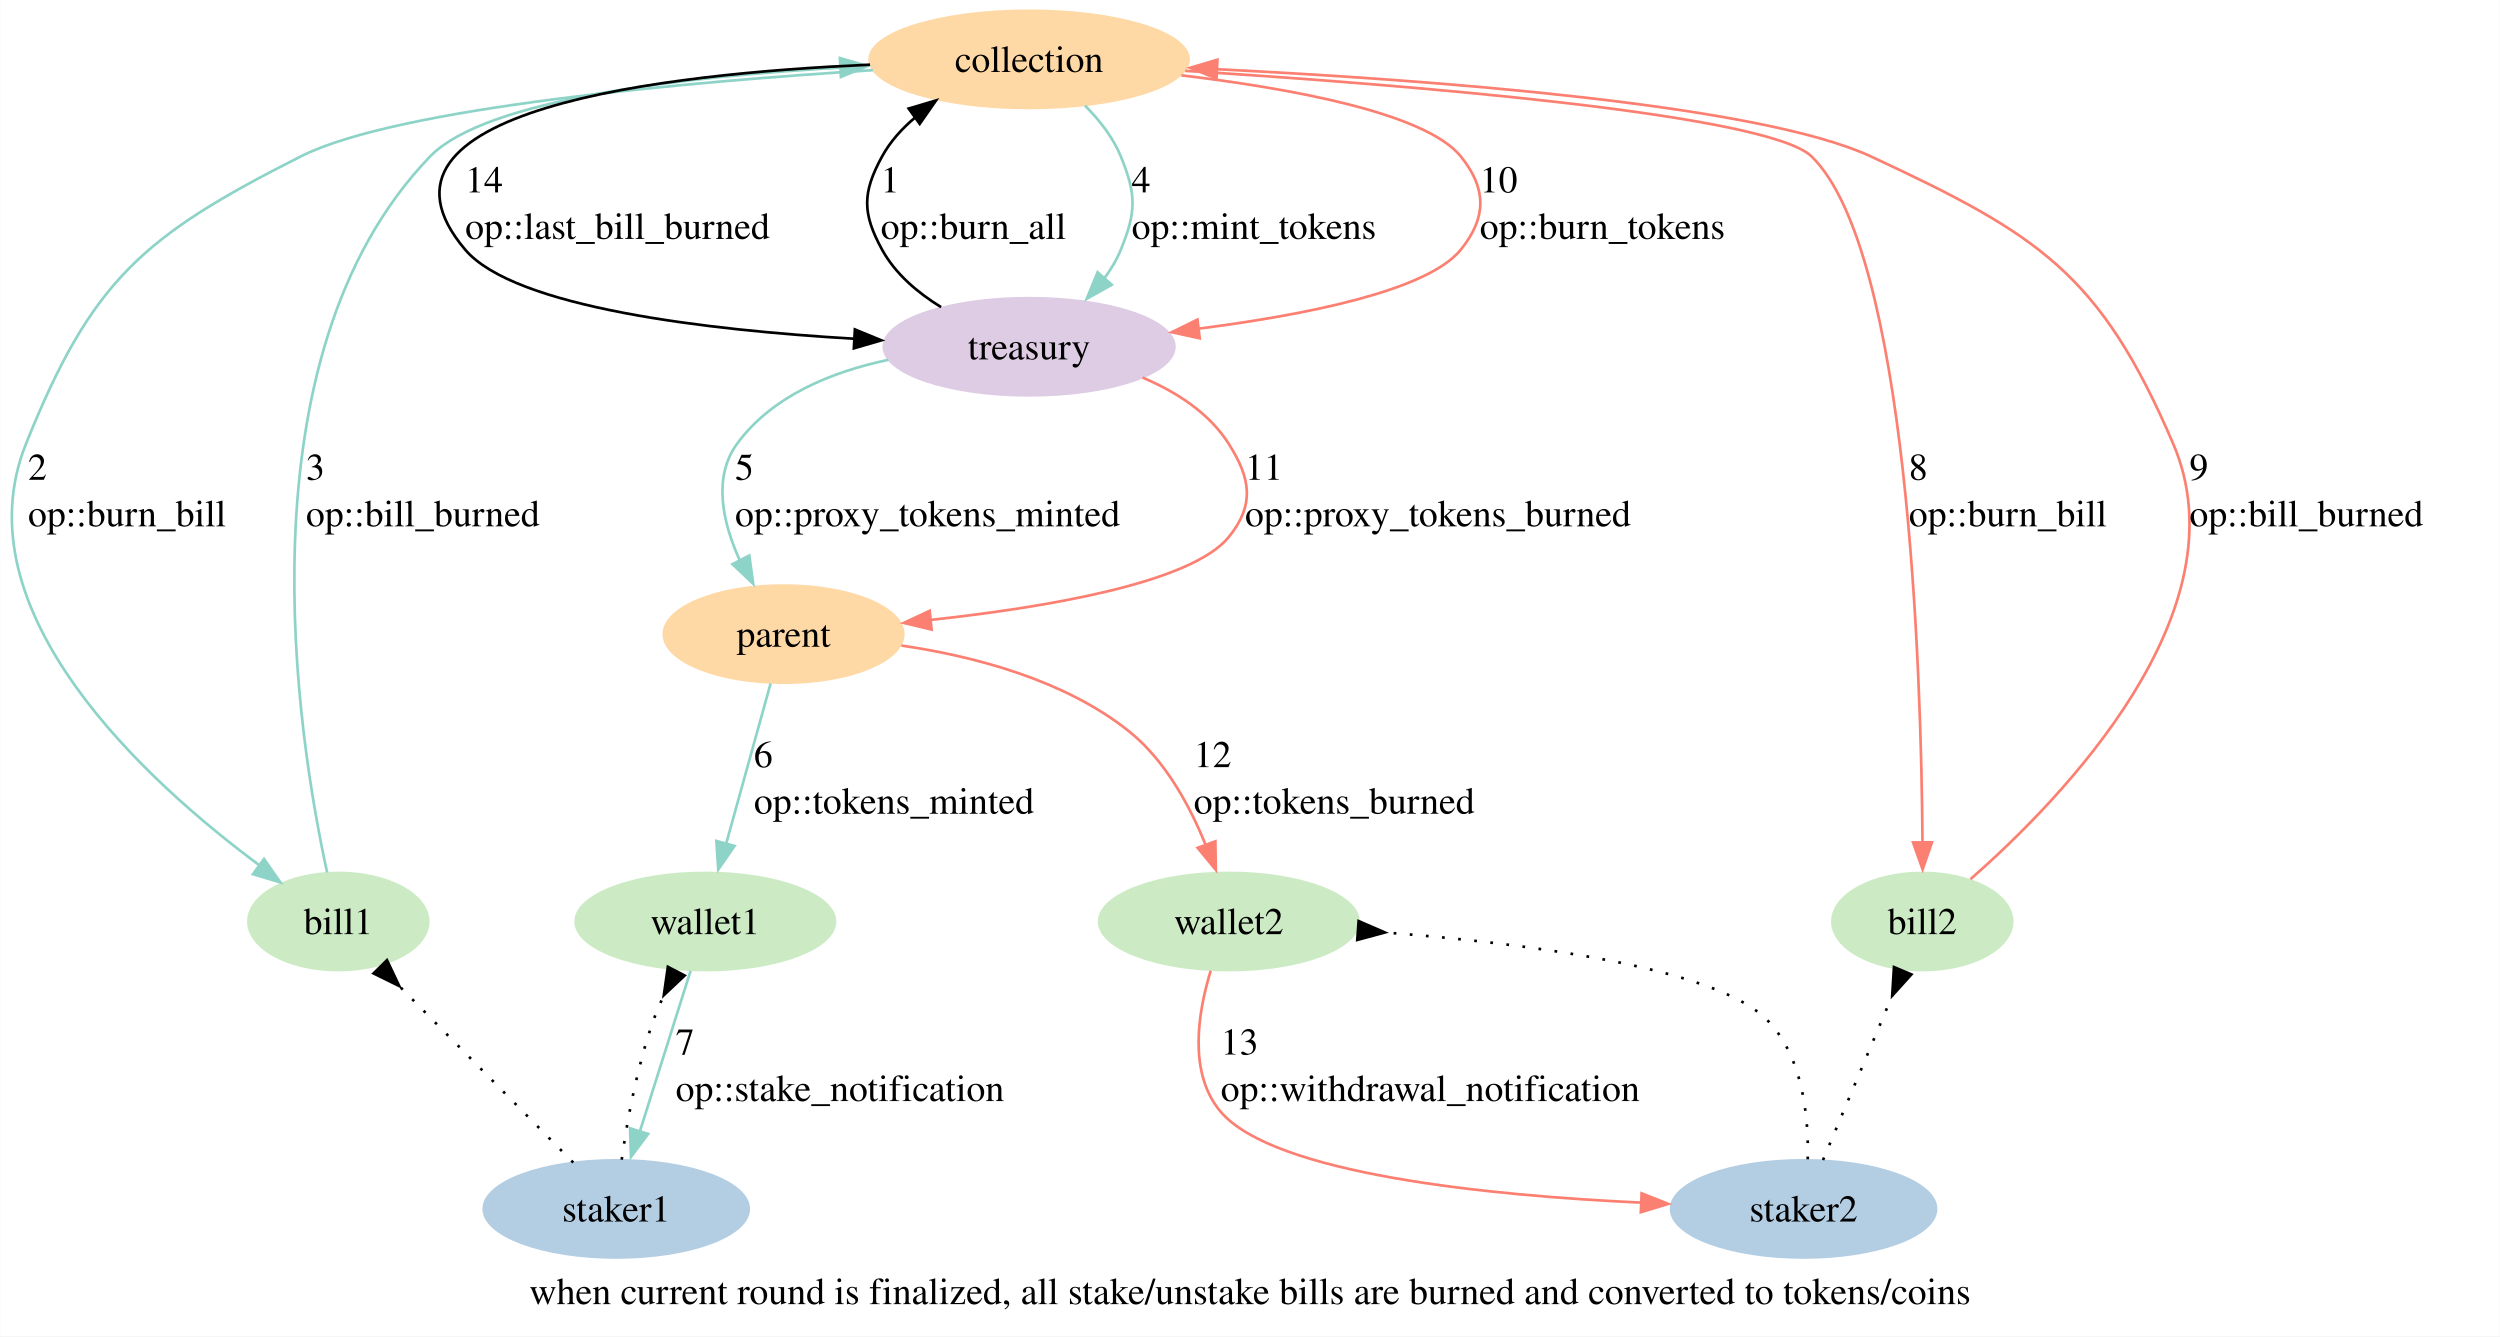
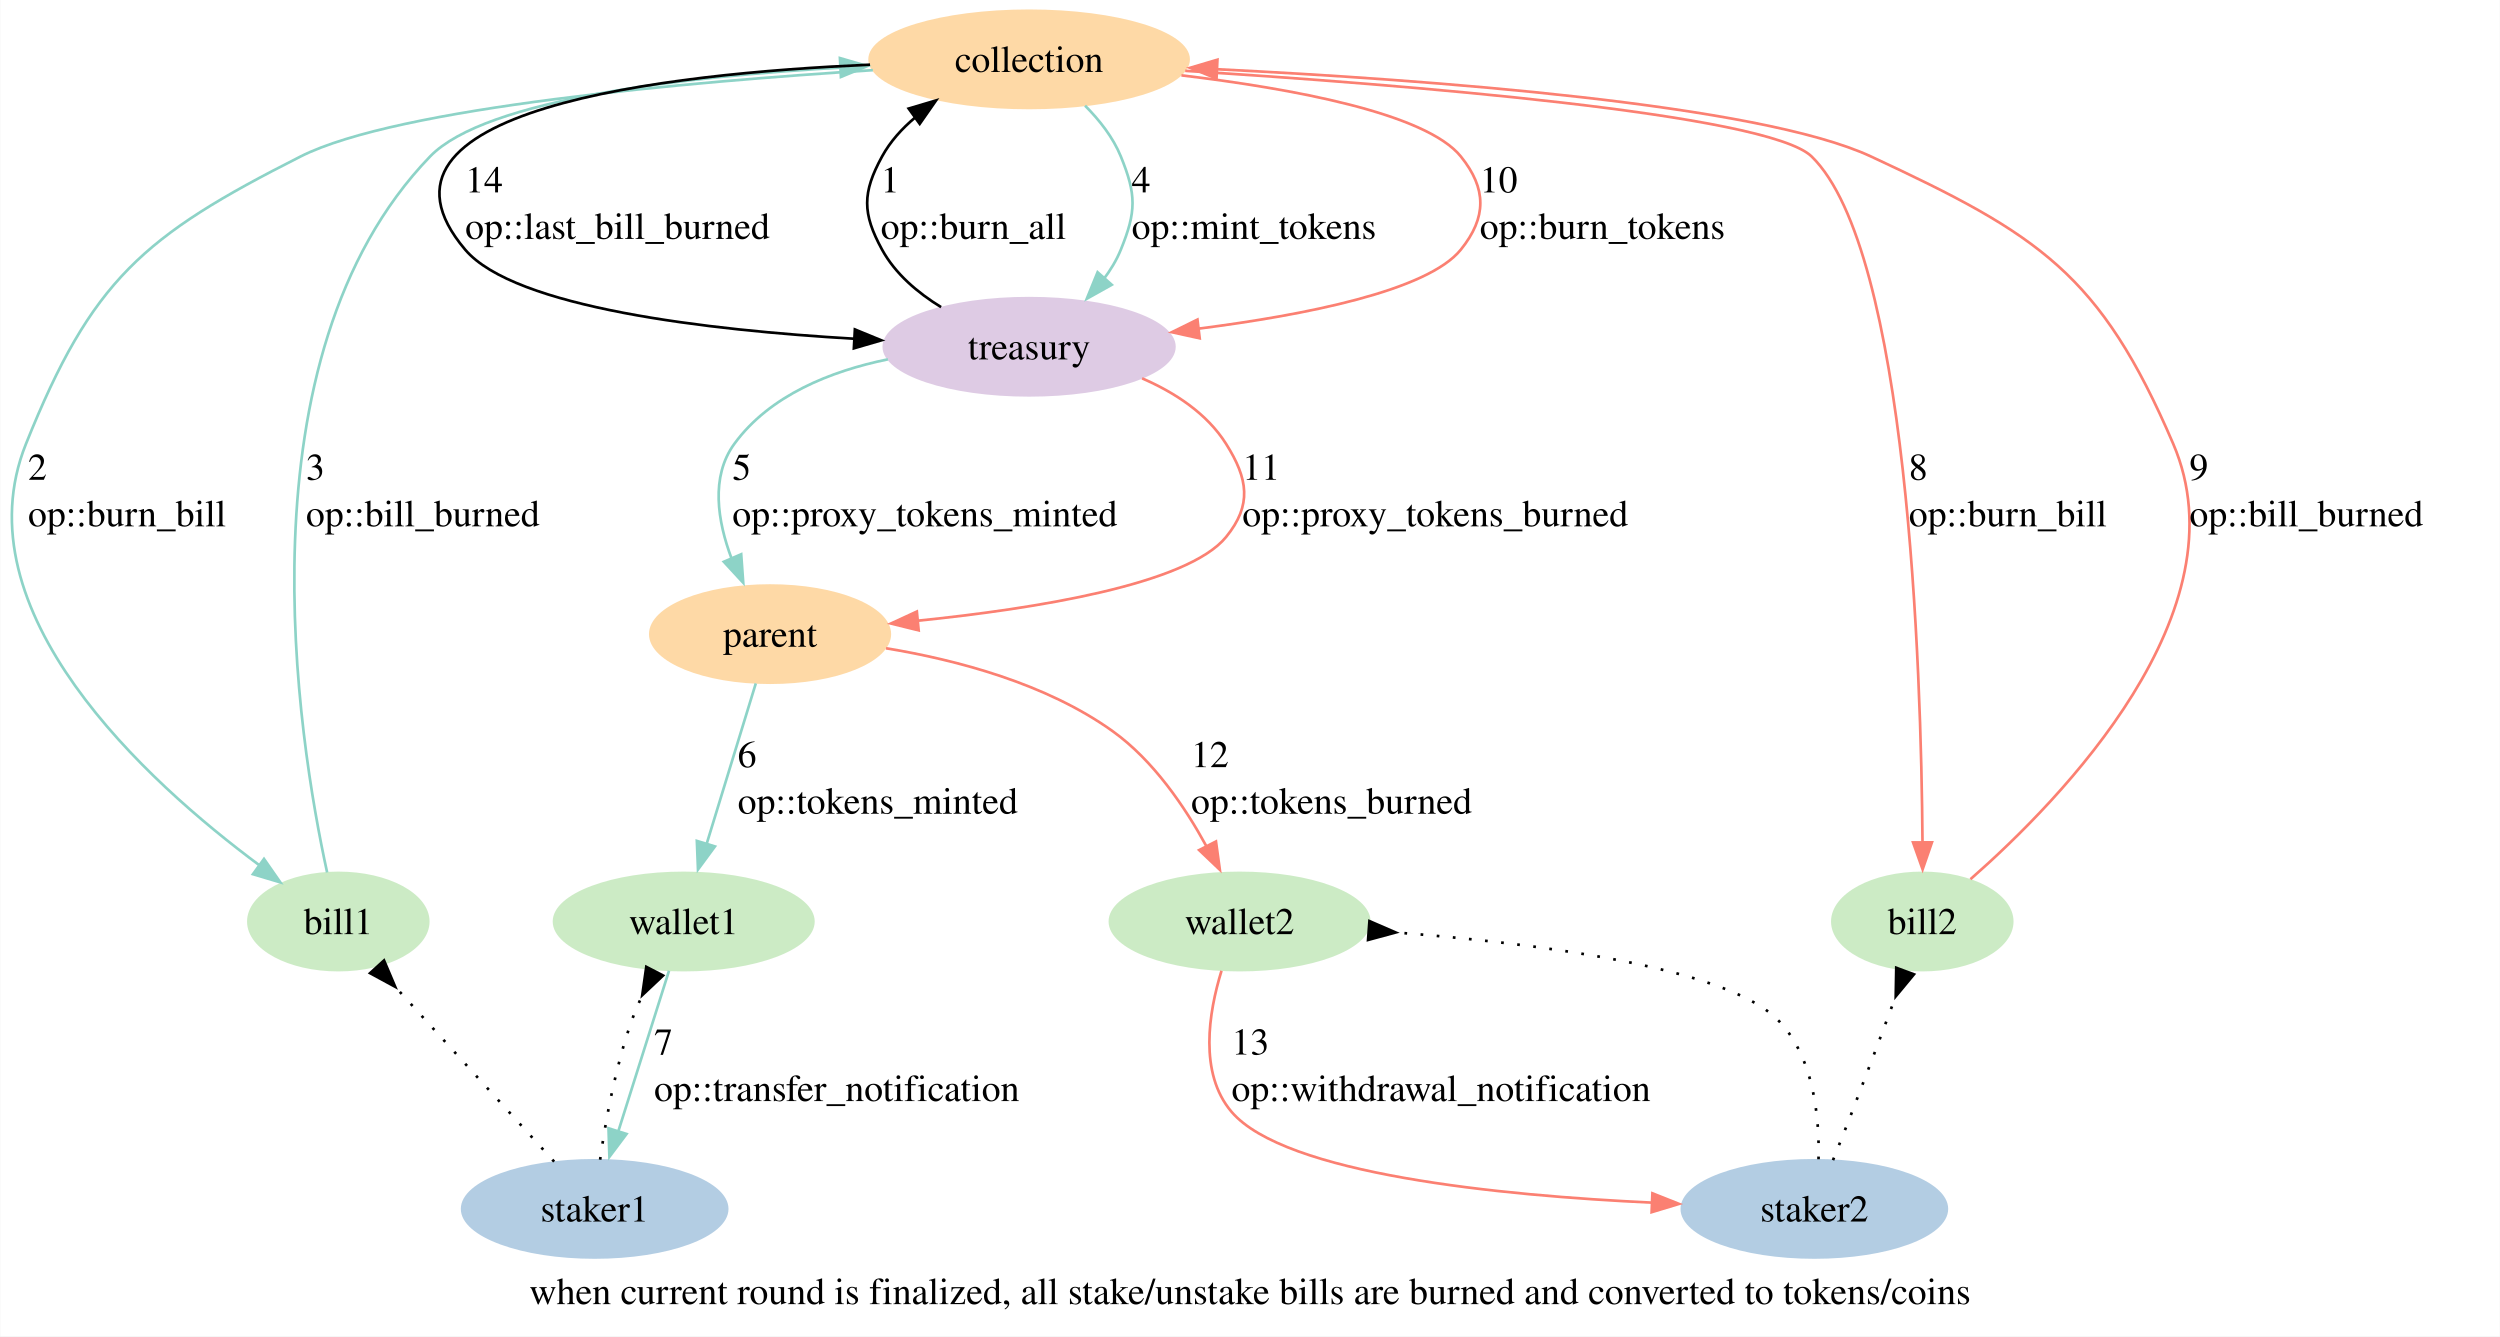
<svg xmlns="http://www.w3.org/2000/svg" width="926pt" height="495pt" viewBox="0.00 0.00 926.28 495.25">
  <g id="graph0" class="graph" transform="scale(1 1) rotate(0) translate(4 491.25)">
    <polygon fill="white" stroke="none" points="-4,4 -4,-491.25 922.28,-491.25 922.28,4 -4,4" />
    <text text-anchor="middle" x="459.14" y="-7.95" font-family="Times,serif" font-size="14.00">when current round is finalized, all stake/unstake bills are burned and converted to tokens/coins</text>
    <g id="node1" class="node">
-       <ellipse fill="#b3cde3" stroke="#b3cde3" cx="224.28" cy="-43.25" rx="49.1" ry="18" />
-       <text text-anchor="middle" x="224.28" y="-38.58" font-family="Times,serif" font-size="14.00">staker1</text>
+       <ellipse fill="#b3cde3" stroke="#b3cde3" cx="216.28" cy="-43.25" rx="49.1" ry="18" />
+       <text text-anchor="middle" x="216.28" y="-38.58" font-family="Times,serif" font-size="14.00">staker1</text>
    </g>
    <g id="node3" class="node">
-       <ellipse fill="#ccebc5" stroke="#ccebc5" cx="257.28" cy="-149.75" rx="48.05" ry="18" />
-       <text text-anchor="middle" x="257.28" y="-145.07" font-family="Times,serif" font-size="14.00">wallet1</text>
+       <ellipse fill="#ccebc5" stroke="#ccebc5" cx="249.28" cy="-149.75" rx="48.05" ry="18" />
+       <text text-anchor="middle" x="249.28" y="-145.07" font-family="Times,serif" font-size="14.00">wallet1</text>
    </g>
    <g id="edge1" class="edge">
-       <path fill="none" stroke="black" stroke-dasharray="1,5" d="M226.3,-61.49C228.31,-75.79 232.03,-96.51 238.28,-113.75 239.39,-116.8 240.73,-119.92 242.18,-122.96" />
-       <polygon fill="black" stroke="black" points="243.41,-132.95 241.92,-122.46 249.63,-129.73 243.41,-132.95" />
+       <path fill="none" stroke="black" stroke-dasharray="1,5" d="M218.3,-61.49C220.31,-75.79 224.03,-96.51 230.28,-113.75 231.39,-116.8 232.73,-119.92 234.18,-122.96" />
+       <polygon fill="black" stroke="black" points="235.41,-132.95 233.92,-122.46 241.63,-129.73 235.41,-132.95" />
    </g>
    <g id="node5" class="node">
      <ellipse fill="#ccebc5" stroke="#ccebc5" cx="121.28" cy="-149.75" rx="33.32" ry="18" />
      <text text-anchor="middle" x="121.28" y="-145.07" font-family="Times,serif" font-size="14.00">bill1</text>
    </g>
    <g id="edge2" class="edge">
-       <path fill="none" stroke="black" stroke-dasharray="1,5" d="M208.34,-60.42C190.97,-78.05 163.04,-106.39 143.51,-126.2" />
-       <polygon fill="black" stroke="black" points="134.34,-130.52 143.85,-125.85 139.32,-135.43 134.34,-130.52" />
+       <path fill="none" stroke="black" stroke-dasharray="1,5" d="M201.26,-60.77C185.28,-78.36 159.86,-106.31 141.98,-125.98" />
+       <polygon fill="black" stroke="black" points="133.05,-130.61 142.36,-125.56 138.22,-135.32 133.05,-130.61" />
    </g>
    <g id="node2" class="node">
-       <ellipse fill="#b3cde3" stroke="#b3cde3" cx="664.28" cy="-43.25" rx="49.1" ry="18" />
-       <text text-anchor="middle" x="664.28" y="-38.58" font-family="Times,serif" font-size="14.00">staker2</text>
+       <ellipse fill="#b3cde3" stroke="#b3cde3" cx="668.28" cy="-43.25" rx="49.1" ry="18" />
+       <text text-anchor="middle" x="668.28" y="-38.58" font-family="Times,serif" font-size="14.00">staker2</text>
    </g>
    <g id="node4" class="node">
-       <ellipse fill="#ccebc5" stroke="#ccebc5" cx="451.28" cy="-149.75" rx="48.05" ry="18" />
-       <text text-anchor="middle" x="451.28" y="-145.07" font-family="Times,serif" font-size="14.00">wallet2</text>
+       <ellipse fill="#ccebc5" stroke="#ccebc5" cx="455.28" cy="-149.75" rx="48.05" ry="18" />
+       <text text-anchor="middle" x="455.28" y="-145.07" font-family="Times,serif" font-size="14.00">wallet2</text>
    </g>
    <g id="edge3" class="edge">
-       <path fill="none" stroke="black" stroke-dasharray="1,5" d="M665.83,-61.64C666.22,-77.47 664.02,-100.34 650.28,-113.75 630.57,-132.98 560.16,-141.79 508.67,-145.73" />
-       <polygon fill="black" stroke="black" points="498.89,-142.92 509.12,-145.69 499.4,-149.9 498.89,-142.92" />
+       <path fill="none" stroke="black" stroke-dasharray="1,5" d="M669.83,-61.64C670.22,-77.47 668.02,-100.34 654.28,-113.75 634.57,-132.98 564.16,-141.79 512.67,-145.73" />
+       <polygon fill="black" stroke="black" points="502.89,-142.92 513.12,-145.69 503.4,-149.9 502.89,-142.92" />
    </g>
    <g id="node6" class="node">
      <ellipse fill="#ccebc5" stroke="#ccebc5" cx="708.28" cy="-149.75" rx="33.32" ry="18" />
      <text text-anchor="middle" x="708.28" y="-145.07" font-family="Times,serif" font-size="14.00">bill2</text>
    </g>
    <g id="edge4" class="edge">
-       <path fill="none" stroke="black" stroke-dasharray="1,5" d="M671.48,-61.35C678.51,-78.04 689.3,-103.66 697.38,-122.86" />
-       <polygon fill="black" stroke="black" points="697.79,-132.86 697.14,-122.28 704.24,-130.14 697.79,-132.86" />
+       <path fill="none" stroke="black" stroke-dasharray="1,5" d="M675.19,-61.31C677.48,-67 680.01,-73.39 682.28,-79.25 687.8,-93.52 693.79,-109.5 698.63,-122.54" />
+       <polygon fill="black" stroke="black" points="698.63,-132.6 698.44,-122.01 705.19,-130.17 698.63,-132.6" />
    </g>
    <g id="edge11" class="edge">
-       <path fill="none" stroke="#8dd3c7" d="M251.83,-131.49C246.72,-115.31 238.99,-90.83 233.02,-71.92" />
-       <polygon fill="#8dd3c7" stroke="#8dd3c7" points="236.09,-71.01 229.74,-62.53 229.41,-73.12 236.09,-71.01" />
-       <text text-anchor="start" x="246.28" y="-100.45" font-family="Times,serif" font-size="14.00">7</text>
-       <text text-anchor="start" x="246.28" y="-83.2" font-family="Times,serif" font-size="14.00"> op::stake_notification</text>
+       <path fill="none" stroke="#8dd3c7" d="M243.83,-131.49C238.72,-115.31 230.99,-90.83 225.02,-71.92" />
+       <polygon fill="#8dd3c7" stroke="#8dd3c7" points="228.09,-71.01 221.74,-62.53 221.41,-73.12 228.09,-71.01" />
+       <text text-anchor="start" x="238.28" y="-100.45" font-family="Times,serif" font-size="14.00">7</text>
+       <text text-anchor="start" x="238.28" y="-83.2" font-family="Times,serif" font-size="14.00"> op::transfer_notification</text>
    </g>
    <g id="edge17" class="edge">
-       <path fill="none" stroke="#fb8072" d="M444.58,-131.49C439.81,-115.98 436.15,-93.51 448.28,-79.25 468,-56.08 547.6,-48.2 604.43,-45.55" />
-       <polygon fill="#fb8072" stroke="#fb8072" points="604.27,-49.02 614.12,-45.1 603.98,-42.03 604.27,-49.02" />
-       <text text-anchor="start" x="448.28" y="-100.45" font-family="Times,serif" font-size="14.00">13</text>
-       <text text-anchor="start" x="448.28" y="-83.2" font-family="Times,serif" font-size="14.00"> op::withdrawal_notification</text>
+       <path fill="none" stroke="#fb8072" d="M448.58,-131.49C443.81,-115.98 440.15,-93.51 452.28,-79.25 472,-56.08 551.6,-48.2 608.43,-45.55" />
+       <polygon fill="#fb8072" stroke="#fb8072" points="608.27,-49.02 618.12,-45.1 607.98,-42.03 608.27,-49.02" />
+       <text text-anchor="start" x="452.28" y="-100.45" font-family="Times,serif" font-size="14.00">13</text>
+       <text text-anchor="start" x="452.28" y="-83.2" font-family="Times,serif" font-size="14.00"> op::withdrawal_notification</text>
    </g>
    <g id="node9" class="node">
      <ellipse fill="#fed9a6" stroke="#fed9a6" cx="377.28" cy="-469.25" rx="59.1" ry="18" />
      <text text-anchor="middle" x="377.28" y="-464.57" font-family="Times,serif" font-size="14.00">collection</text>
    </g>
    <g id="edge7" class="edge">
      <path fill="none" stroke="#8dd3c7" d="M117.13,-167.95C106.42,-216.99 83.45,-358.74 155.28,-433.25 175.89,-454.63 250.45,-462.96 307.54,-466.2" />
      <polygon fill="#8dd3c7" stroke="#8dd3c7" points="307.17,-469.73 317.34,-466.76 307.54,-462.74 307.17,-469.73" />
      <text text-anchor="start" x="109.28" y="-313.45" font-family="Times,serif" font-size="14.00">3</text>
      <text text-anchor="start" x="109.28" y="-296.2" font-family="Times,serif" font-size="14.00"> op::bill_burned</text>
    </g>
    <g id="edge13" class="edge">
      <path fill="none" stroke="#fb8072" d="M726.13,-165.42C759.98,-195.12 827.85,-264.82 801.28,-326.75 774.2,-389.88 751.55,-404.24 689.28,-433.25 647.58,-452.68 525.21,-461.7 446.69,-465.6" />
      <polygon fill="#fb8072" stroke="#fb8072" points="446.74,-462.14 436.92,-466.11 447.07,-469.13 446.74,-462.14" />
      <text text-anchor="start" x="807.28" y="-313.45" font-family="Times,serif" font-size="14.00">9</text>
      <text text-anchor="start" x="807.28" y="-296.2" font-family="Times,serif" font-size="14.00"> op::bill_burned</text>
    </g>
    <g id="node7" class="node">
      <ellipse fill="#decbe4" stroke="#decbe4" cx="377.28" cy="-362.75" rx="53.84" ry="18" />
      <text text-anchor="middle" x="377.28" y="-358.07" font-family="Times,serif" font-size="14.00">treasury</text>
    </g>
    <g id="node8" class="node">
-       <ellipse fill="#fed9a6" stroke="#fed9a6" cx="286.28" cy="-256.25" rx="44.37" ry="18" />
-       <text text-anchor="middle" x="286.28" y="-251.57" font-family="Times,serif" font-size="14.00">parent</text>
+       <ellipse fill="#fed9a6" stroke="#fed9a6" cx="281.28" cy="-256.25" rx="44.37" ry="18" />
+       <text text-anchor="middle" x="281.28" y="-251.57" font-family="Times,serif" font-size="14.00">parent</text>
    </g>
    <g id="edge9" class="edge">
-       <path fill="none" stroke="#8dd3c7" d="M325.13,-357.91C304.19,-353.49 281.99,-344.56 269.03,-326.75 259.91,-314.21 263.77,-297.39 270.13,-283.44" />
-       <polygon fill="#8dd3c7" stroke="#8dd3c7" points="273.58,-285.38 275.05,-274.89 267.36,-282.18 273.58,-285.38" />
-       <text text-anchor="start" x="268.28" y="-313.45" font-family="Times,serif" font-size="14.00">5</text>
-       <text text-anchor="start" x="268.28" y="-296.2" font-family="Times,serif" font-size="14.00"> op::proxy_tokens_minted</text>
+       <path fill="none" stroke="#8dd3c7" d="M324.95,-358.09C303.73,-353.72 281.18,-344.77 268.03,-326.75 259.15,-314.57 261.82,-298.1 267.02,-284.25" />
+       <polygon fill="#8dd3c7" stroke="#8dd3c7" points="270.58,-285.85 271.34,-275.28 264.15,-283.07 270.58,-285.85" />
+       <text text-anchor="start" x="267.28" y="-313.45" font-family="Times,serif" font-size="14.00">5</text>
+       <text text-anchor="start" x="267.28" y="-296.2" font-family="Times,serif" font-size="14.00"> op::proxy_tokens_minted</text>
    </g>
    <g id="edge15" class="edge">
-       <path fill="none" stroke="#fb8072" d="M419.31,-351.33C431.75,-346.08 443.98,-338.28 451.28,-326.75 459.48,-313.8 460.93,-304.16 451.28,-292.25 437.46,-275.19 383.22,-266.11 340.66,-261.51" />
-       <polygon fill="#fb8072" stroke="#fb8072" points="341.14,-257.94 330.84,-260.41 340.43,-264.9 341.14,-257.94" />
-       <text text-anchor="start" x="457.28" y="-313.45" font-family="Times,serif" font-size="14.00">11</text>
-       <text text-anchor="start" x="457.28" y="-296.2" font-family="Times,serif" font-size="14.00"> op::proxy_tokens_burned</text>
+       <path fill="none" stroke="#fb8072" d="M419.14,-351.04C431.28,-345.78 443.17,-338.05 450.28,-326.75 458.45,-313.77 459.96,-304.14 450.28,-292.25 435.98,-274.68 379.63,-265.66 335.88,-261.21" />
+       <polygon fill="#fb8072" stroke="#fb8072" points="336.35,-257.65 326.06,-260.18 335.68,-264.62 336.35,-257.65" />
+       <text text-anchor="start" x="456.28" y="-313.45" font-family="Times,serif" font-size="14.00">11</text>
+       <text text-anchor="start" x="456.28" y="-296.2" font-family="Times,serif" font-size="14.00"> op::proxy_tokens_burned</text>
    </g>
    <g id="edge5" class="edge">
      <path fill="none" stroke="black" d="M344.66,-377.43C335.99,-382.75 327.69,-389.77 322.78,-398.75 315.43,-412.21 315.43,-419.79 322.78,-433.25 325.82,-438.81 330.16,-443.62 335.09,-447.74" />
      <polygon fill="black" stroke="black" points="332.65,-451.02 342.8,-454.03 336.74,-445.34 332.65,-451.02" />
      <text text-anchor="start" x="322.28" y="-419.95" font-family="Times,serif" font-size="14.00">1</text>
      <text text-anchor="start" x="322.28" y="-402.7" font-family="Times,serif" font-size="14.00"> op::burn_all</text>
    </g>
    <g id="edge10" class="edge">
-       <path fill="none" stroke="#8dd3c7" d="M281.49,-237.99C277,-221.81 270.21,-197.33 264.96,-178.42" />
-       <polygon fill="#8dd3c7" stroke="#8dd3c7" points="268.12,-177.73 262.08,-169.03 261.38,-179.6 268.12,-177.73" />
-       <text text-anchor="start" x="275.28" y="-206.95" font-family="Times,serif" font-size="14.00">6</text>
-       <text text-anchor="start" x="275.28" y="-189.7" font-family="Times,serif" font-size="14.00"> op::tokens_minted</text>
+       <path fill="none" stroke="#8dd3c7" d="M276,-237.99C271.04,-221.81 263.55,-197.33 257.75,-178.42" />
+       <polygon fill="#8dd3c7" stroke="#8dd3c7" points="260.85,-177.57 254.57,-169.03 254.15,-179.62 260.85,-177.57" />
+       <text text-anchor="start" x="269.28" y="-206.95" font-family="Times,serif" font-size="14.00">6</text>
+       <text text-anchor="start" x="269.28" y="-189.7" font-family="Times,serif" font-size="14.00"> op::tokens_minted</text>
    </g>
    <g id="edge16" class="edge">
-       <path fill="none" stroke="#fb8072" d="M329.96,-252.02C356.73,-248.08 390.35,-239.38 414.28,-220.25 427.77,-209.47 436.96,-192.4 442.8,-177.88" />
-       <polygon fill="#fb8072" stroke="#fb8072" points="446.31,-179.47 446.48,-168.88 439.74,-177.06 446.31,-179.47" />
-       <text text-anchor="start" x="438.28" y="-206.95" font-family="Times,serif" font-size="14.00">12</text>
-       <text text-anchor="start" x="438.28" y="-189.7" font-family="Times,serif" font-size="14.00"> op::tokens_burned</text>
+       <path fill="none" stroke="#fb8072" d="M324.25,-251.01C350.51,-246.68 383.66,-237.92 408.28,-220.25 423.38,-209.42 435.1,-192.12 443.06,-177.5" />
+       <polygon fill="#fb8072" stroke="#fb8072" points="446.53,-179.41 447.97,-168.91 440.29,-176.22 446.53,-179.41" />
+       <text text-anchor="start" x="437.28" y="-206.95" font-family="Times,serif" font-size="14.00">12</text>
+       <text text-anchor="start" x="437.28" y="-189.7" font-family="Times,serif" font-size="14.00"> op::tokens_burned</text>
    </g>
    <g id="edge6" class="edge">
      <path fill="none" stroke="#8dd3c7" d="M319.38,-465.25C251.38,-460.96 143.29,-451.47 107.28,-433.25 48.87,-403.69 29.89,-387.51 5.53,-326.75 -19.32,-264.77 50.17,-201.66 92.06,-170.57" />
      <polygon fill="#8dd3c7" stroke="#8dd3c7" points="93.74,-172.95 99.79,-164.26 89.64,-167.28 93.74,-172.95" />
      <text text-anchor="start" x="6.28" y="-313.45" font-family="Times,serif" font-size="14.00">2</text>
      <text text-anchor="start" x="6.28" y="-296.2" font-family="Times,serif" font-size="14.00"> op::burn_bill</text>
    </g>
    <g id="edge12" class="edge">
      <path fill="none" stroke="#fb8072" d="M435.13,-465C514.97,-459.96 651,-449.15 667.28,-433.25 703,-398.38 707.89,-243.44 708.36,-179" />
      <polygon fill="#fb8072" stroke="#fb8072" points="711.86,-179.09 708.4,-169.08 704.86,-179.06 711.86,-179.09" />
      <text text-anchor="start" x="703.28" y="-313.45" font-family="Times,serif" font-size="14.00">8</text>
      <text text-anchor="start" x="703.28" y="-296.2" font-family="Times,serif" font-size="14.00"> op::burn_bill</text>
    </g>
    <g id="edge8" class="edge">
      <path fill="none" stroke="#8dd3c7" d="M398.01,-452.1C403.36,-446.74 408.41,-440.31 411.28,-433.25 417.05,-419.04 417.05,-412.96 411.28,-398.75 409.68,-394.8 407.39,-391.05 404.75,-387.58" />
      <polygon fill="#8dd3c7" stroke="#8dd3c7" points="407.9,-385.72 398.66,-380.55 402.66,-390.36 407.9,-385.72" />
      <text text-anchor="start" x="415.28" y="-419.95" font-family="Times,serif" font-size="14.00">4</text>
      <text text-anchor="start" x="415.28" y="-402.7" font-family="Times,serif" font-size="14.00"> op::mint_tokens</text>
    </g>
    <g id="edge14" class="edge">
      <path fill="none" stroke="#fb8072" d="M433.73,-463.32C474.4,-458.47 524.31,-449.36 537.28,-433.25 546.9,-421.31 546.9,-410.69 537.28,-398.75 524.98,-383.46 479.43,-374.49 440.06,-369.46" />
      <polygon fill="#fb8072" stroke="#fb8072" points="440.5,-365.87 430.16,-368.14 439.67,-372.82 440.5,-365.87" />
      <text text-anchor="start" x="544.28" y="-419.95" font-family="Times,serif" font-size="14.00">10</text>
      <text text-anchor="start" x="544.28" y="-402.7" font-family="Times,serif" font-size="14.00"> op::burn_tokens</text>
    </g>
    <g id="edge18" class="edge">
      <path fill="none" stroke="black" d="M318.33,-467.28C242.2,-463.97 124.37,-450.63 168.28,-398.75 186.54,-377.18 258.18,-368.89 312.54,-365.71" />
      <polygon fill="black" stroke="black" points="312.71,-369.16 322.51,-365.13 312.34,-362.17 312.71,-369.16" />
      <text text-anchor="start" x="168.28" y="-419.95" font-family="Times,serif" font-size="14.00">14</text>
      <text text-anchor="start" x="168.28" y="-402.7" font-family="Times,serif" font-size="14.00"> op::last_bill_burned</text>
    </g>
  </g>
</svg>
